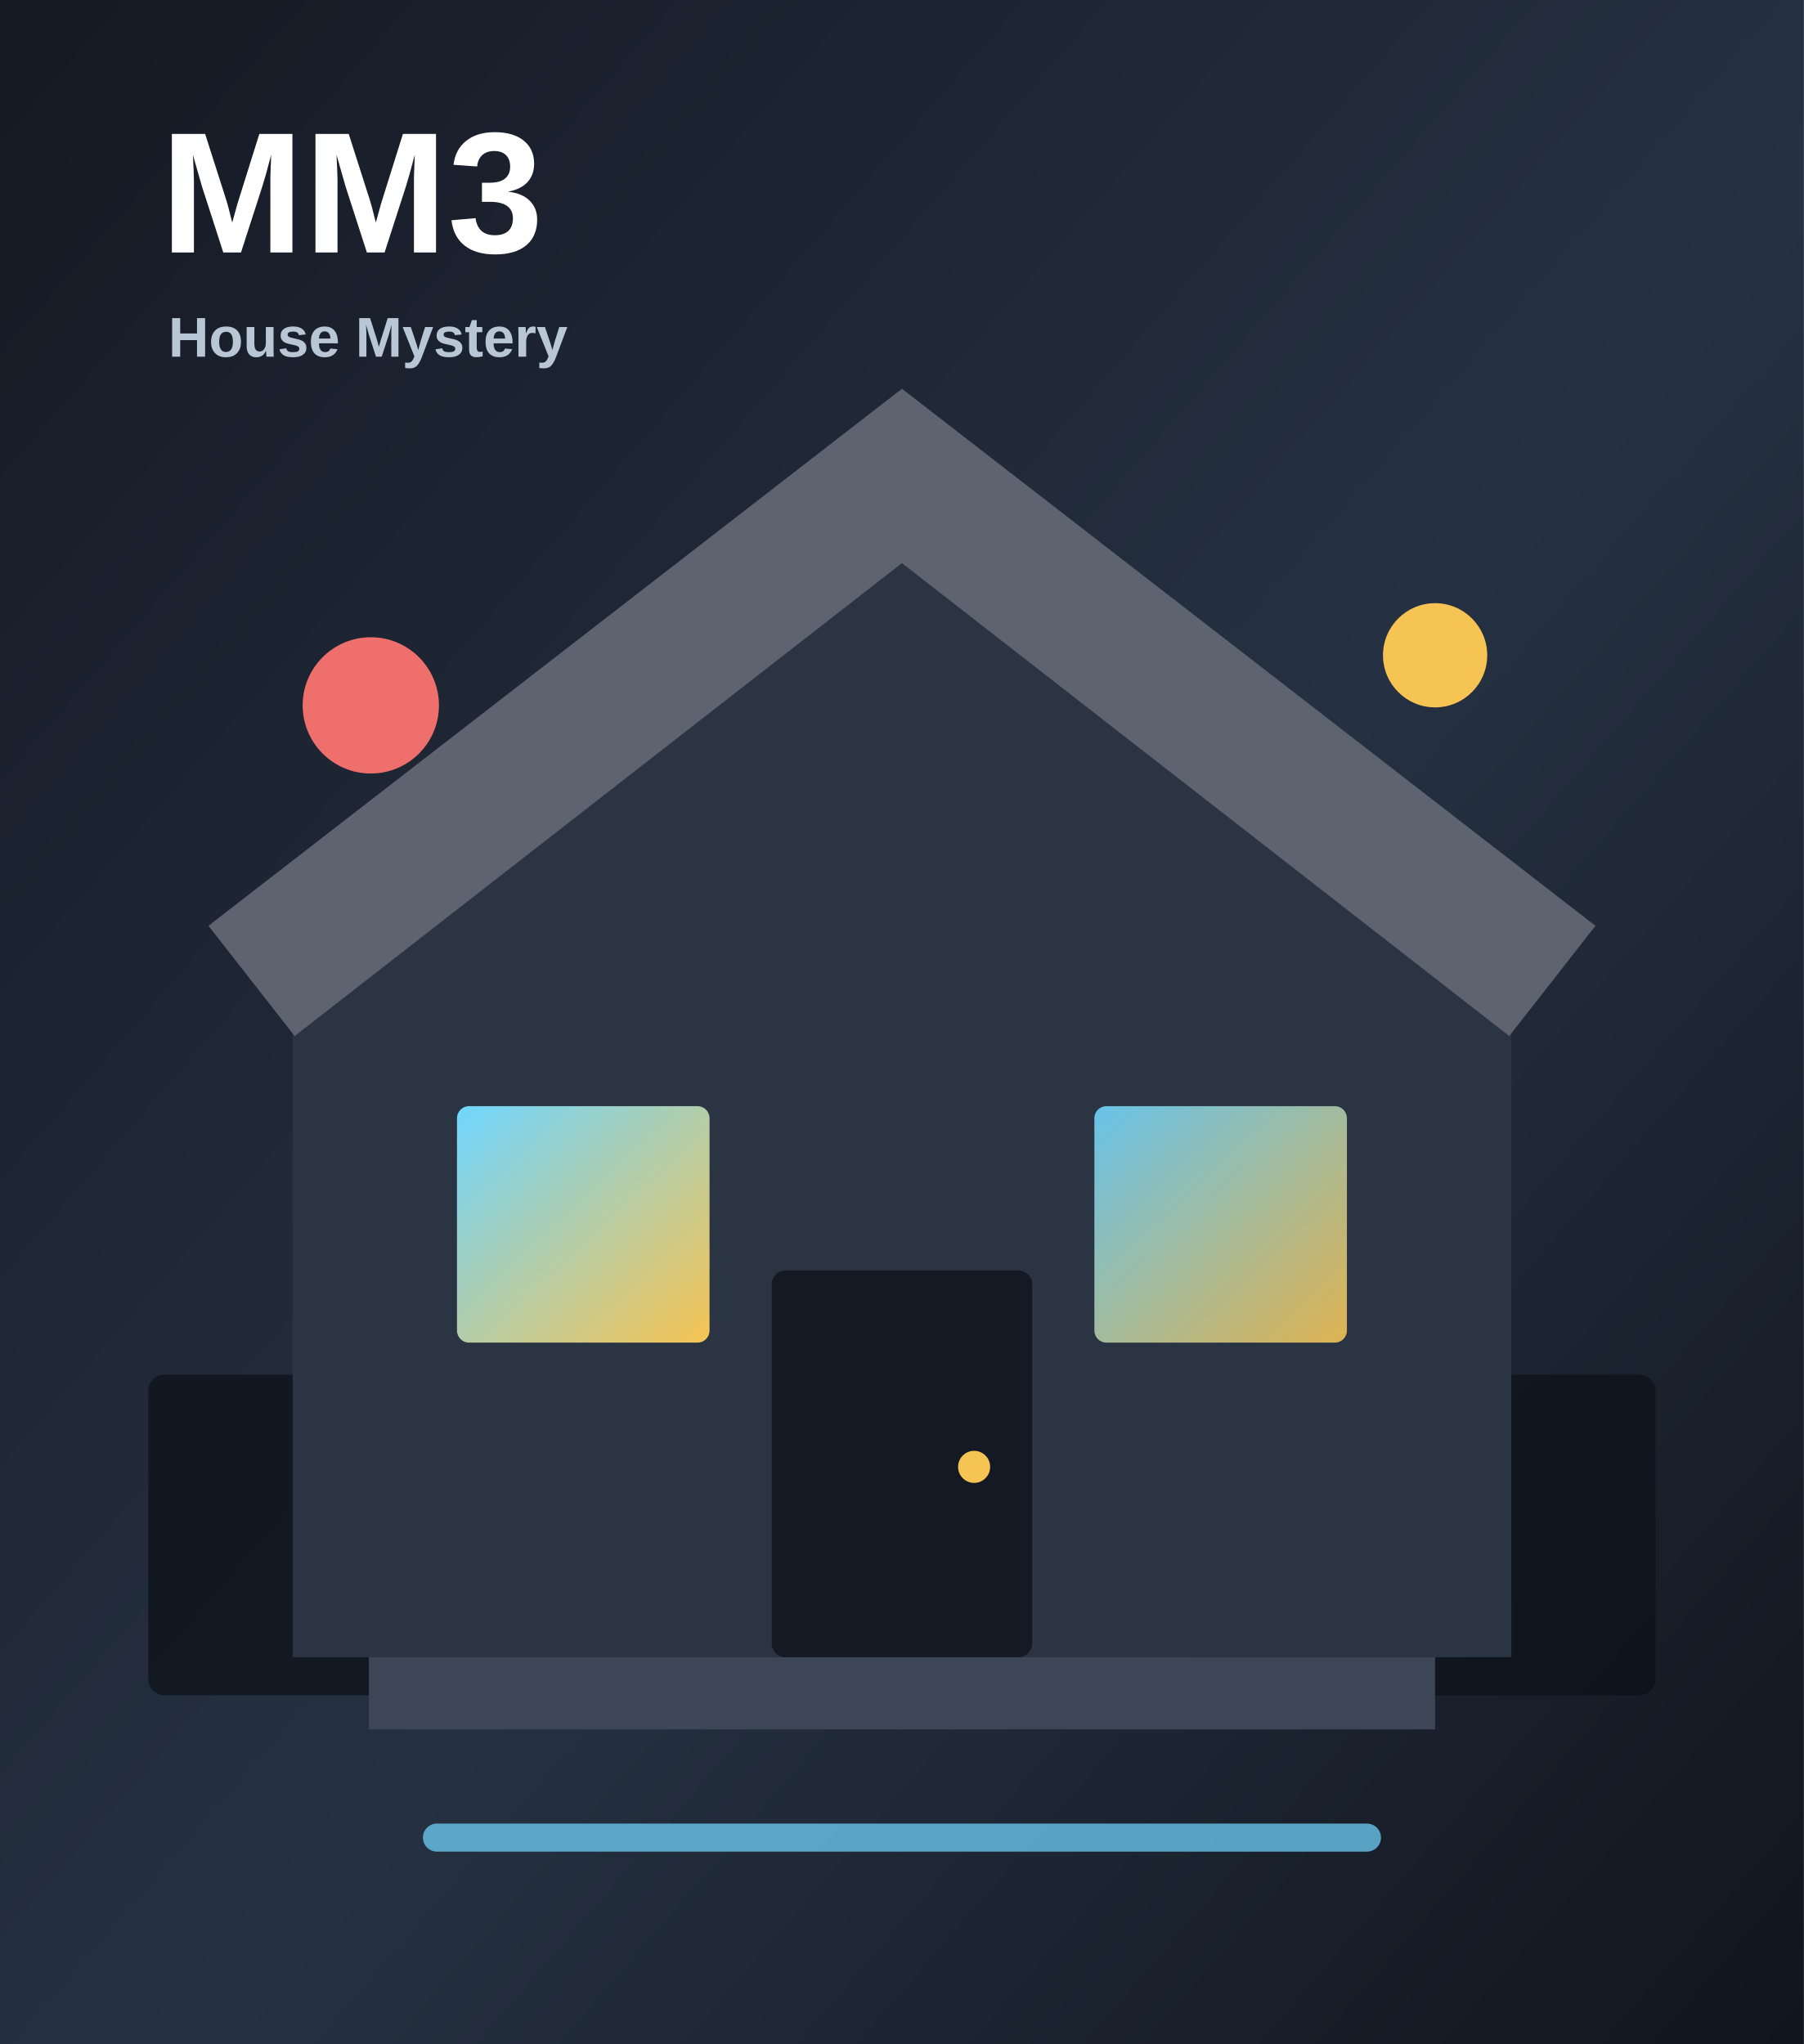
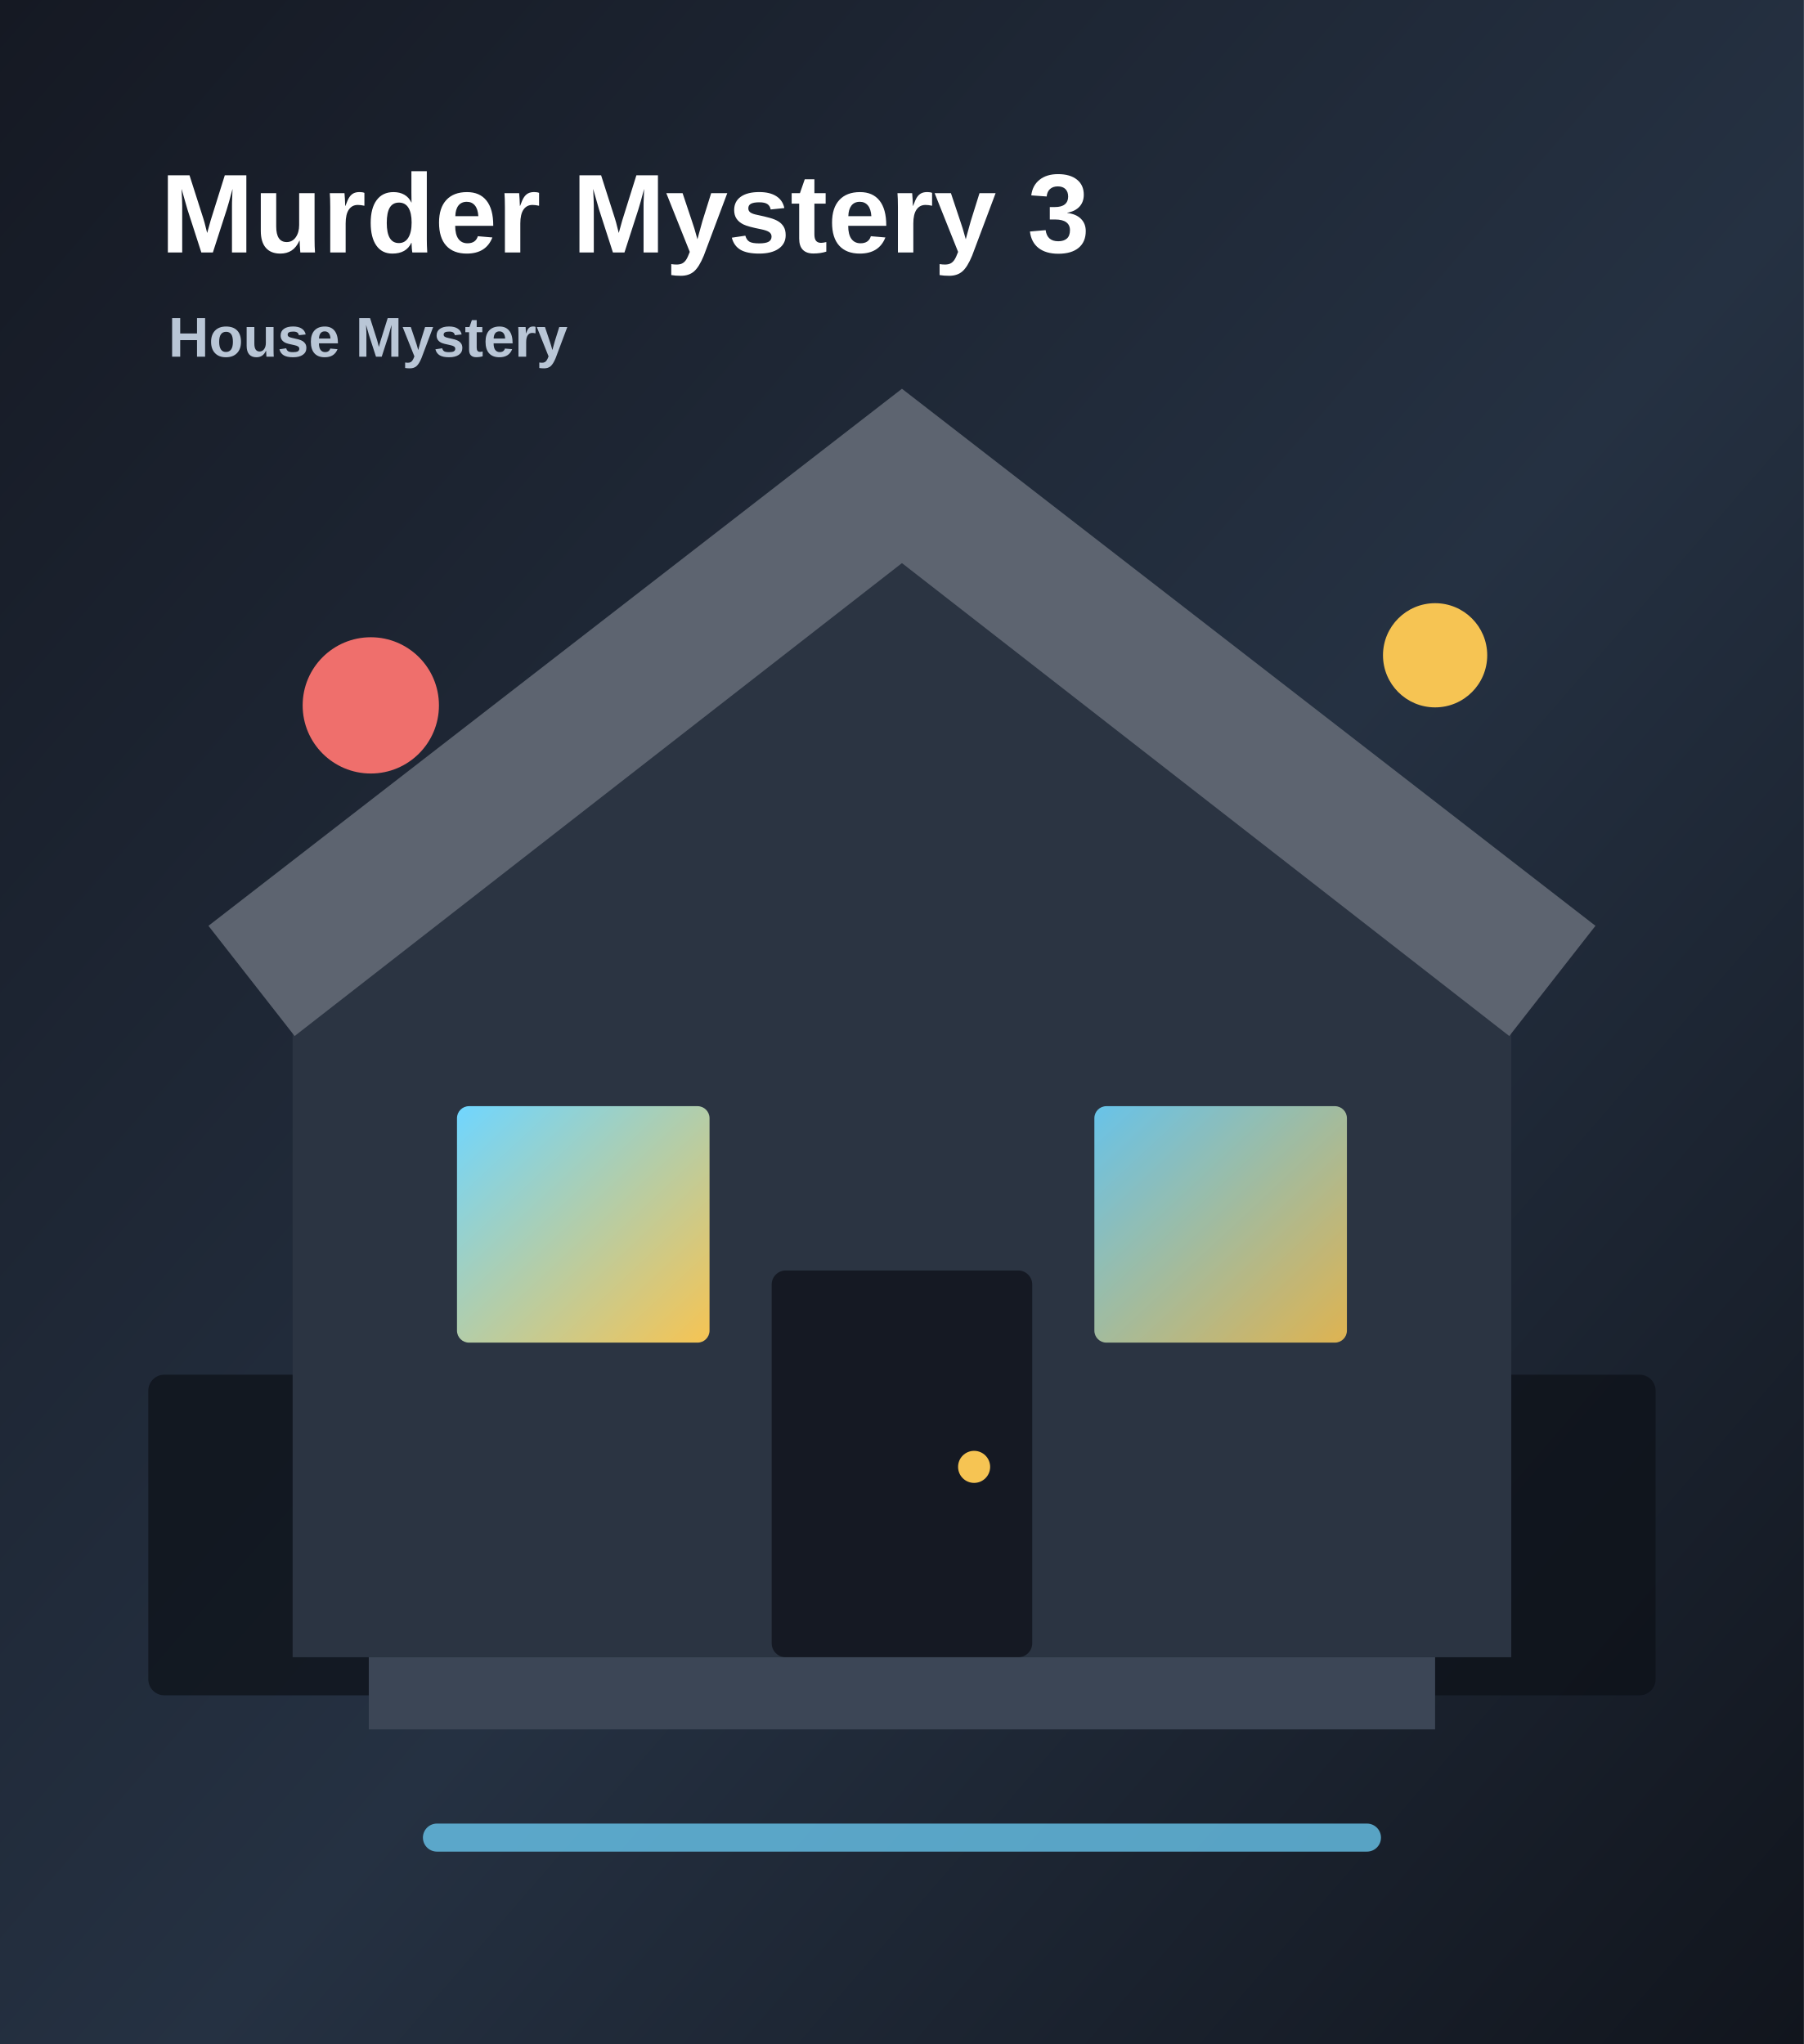
- <svg xmlns="http://www.w3.org/2000/svg" viewBox="0 0 900 1020" role="img" aria-label="MM3 house mystery thumbnail">
+ <svg xmlns="http://www.w3.org/2000/svg" viewBox="0 0 900 1020" role="img" aria-label="Murder Mystery 3 house mystery thumbnail">
  <defs>
    <linearGradient id="sky" x1="0" x2="1" y1="0" y2="1">
      <stop offset="0" stop-color="#151923" />
      <stop offset="0.55" stop-color="#253142" />
      <stop offset="1" stop-color="#11151d" />
    </linearGradient>
    <linearGradient id="window" x1="0" x2="1" y1="0" y2="1">
      <stop offset="0" stop-color="#70d6ff" />
      <stop offset="1" stop-color="#f6c453" />
    </linearGradient>
  </defs>
  <rect width="900" height="1020" fill="url(#sky)" />
  <rect x="74" y="686" width="752" height="160" rx="8" fill="#0c1017" opacity="0.72" />
  <path d="M146 451 450 216l304 235v376H146Z" fill="#2b3442" />
  <path d="M104 462 450 194l346 268-43 55-303-236-303 236Z" fill="#5d6470" />
  <rect x="228" y="552" width="126" height="118" rx="6" fill="url(#window)" />
  <rect x="546" y="552" width="126" height="118" rx="6" fill="url(#window)" opacity="0.88" />
  <rect x="385" y="634" width="130" height="193" rx="7" fill="#151923" />
  <circle cx="486" cy="732" r="8" fill="#f6c453" />
  <rect x="184" y="827" width="532" height="36" fill="#3c4656" />
  <path d="M218 917h464" stroke="#70d6ff" stroke-width="14" stroke-linecap="round" opacity="0.72" />
  <circle cx="185" cy="352" r="34" fill="#ef6f6c" />
  <circle cx="716" cy="327" r="26" fill="#f6c453" />
-   <text x="80" y="126" fill="#ffffff" font-family="Arial, Helvetica, sans-serif" font-size="86" font-weight="800">MM3</text>
+   <text x="80" y="126" fill="#ffffff" font-family="Arial, Helvetica, sans-serif" font-size="56" font-weight="800">Murder Mystery 3</text>
  <text x="84" y="178" fill="#b9c6d6" font-family="Arial, Helvetica, sans-serif" font-size="28" font-weight="700">House Mystery</text>
</svg>
